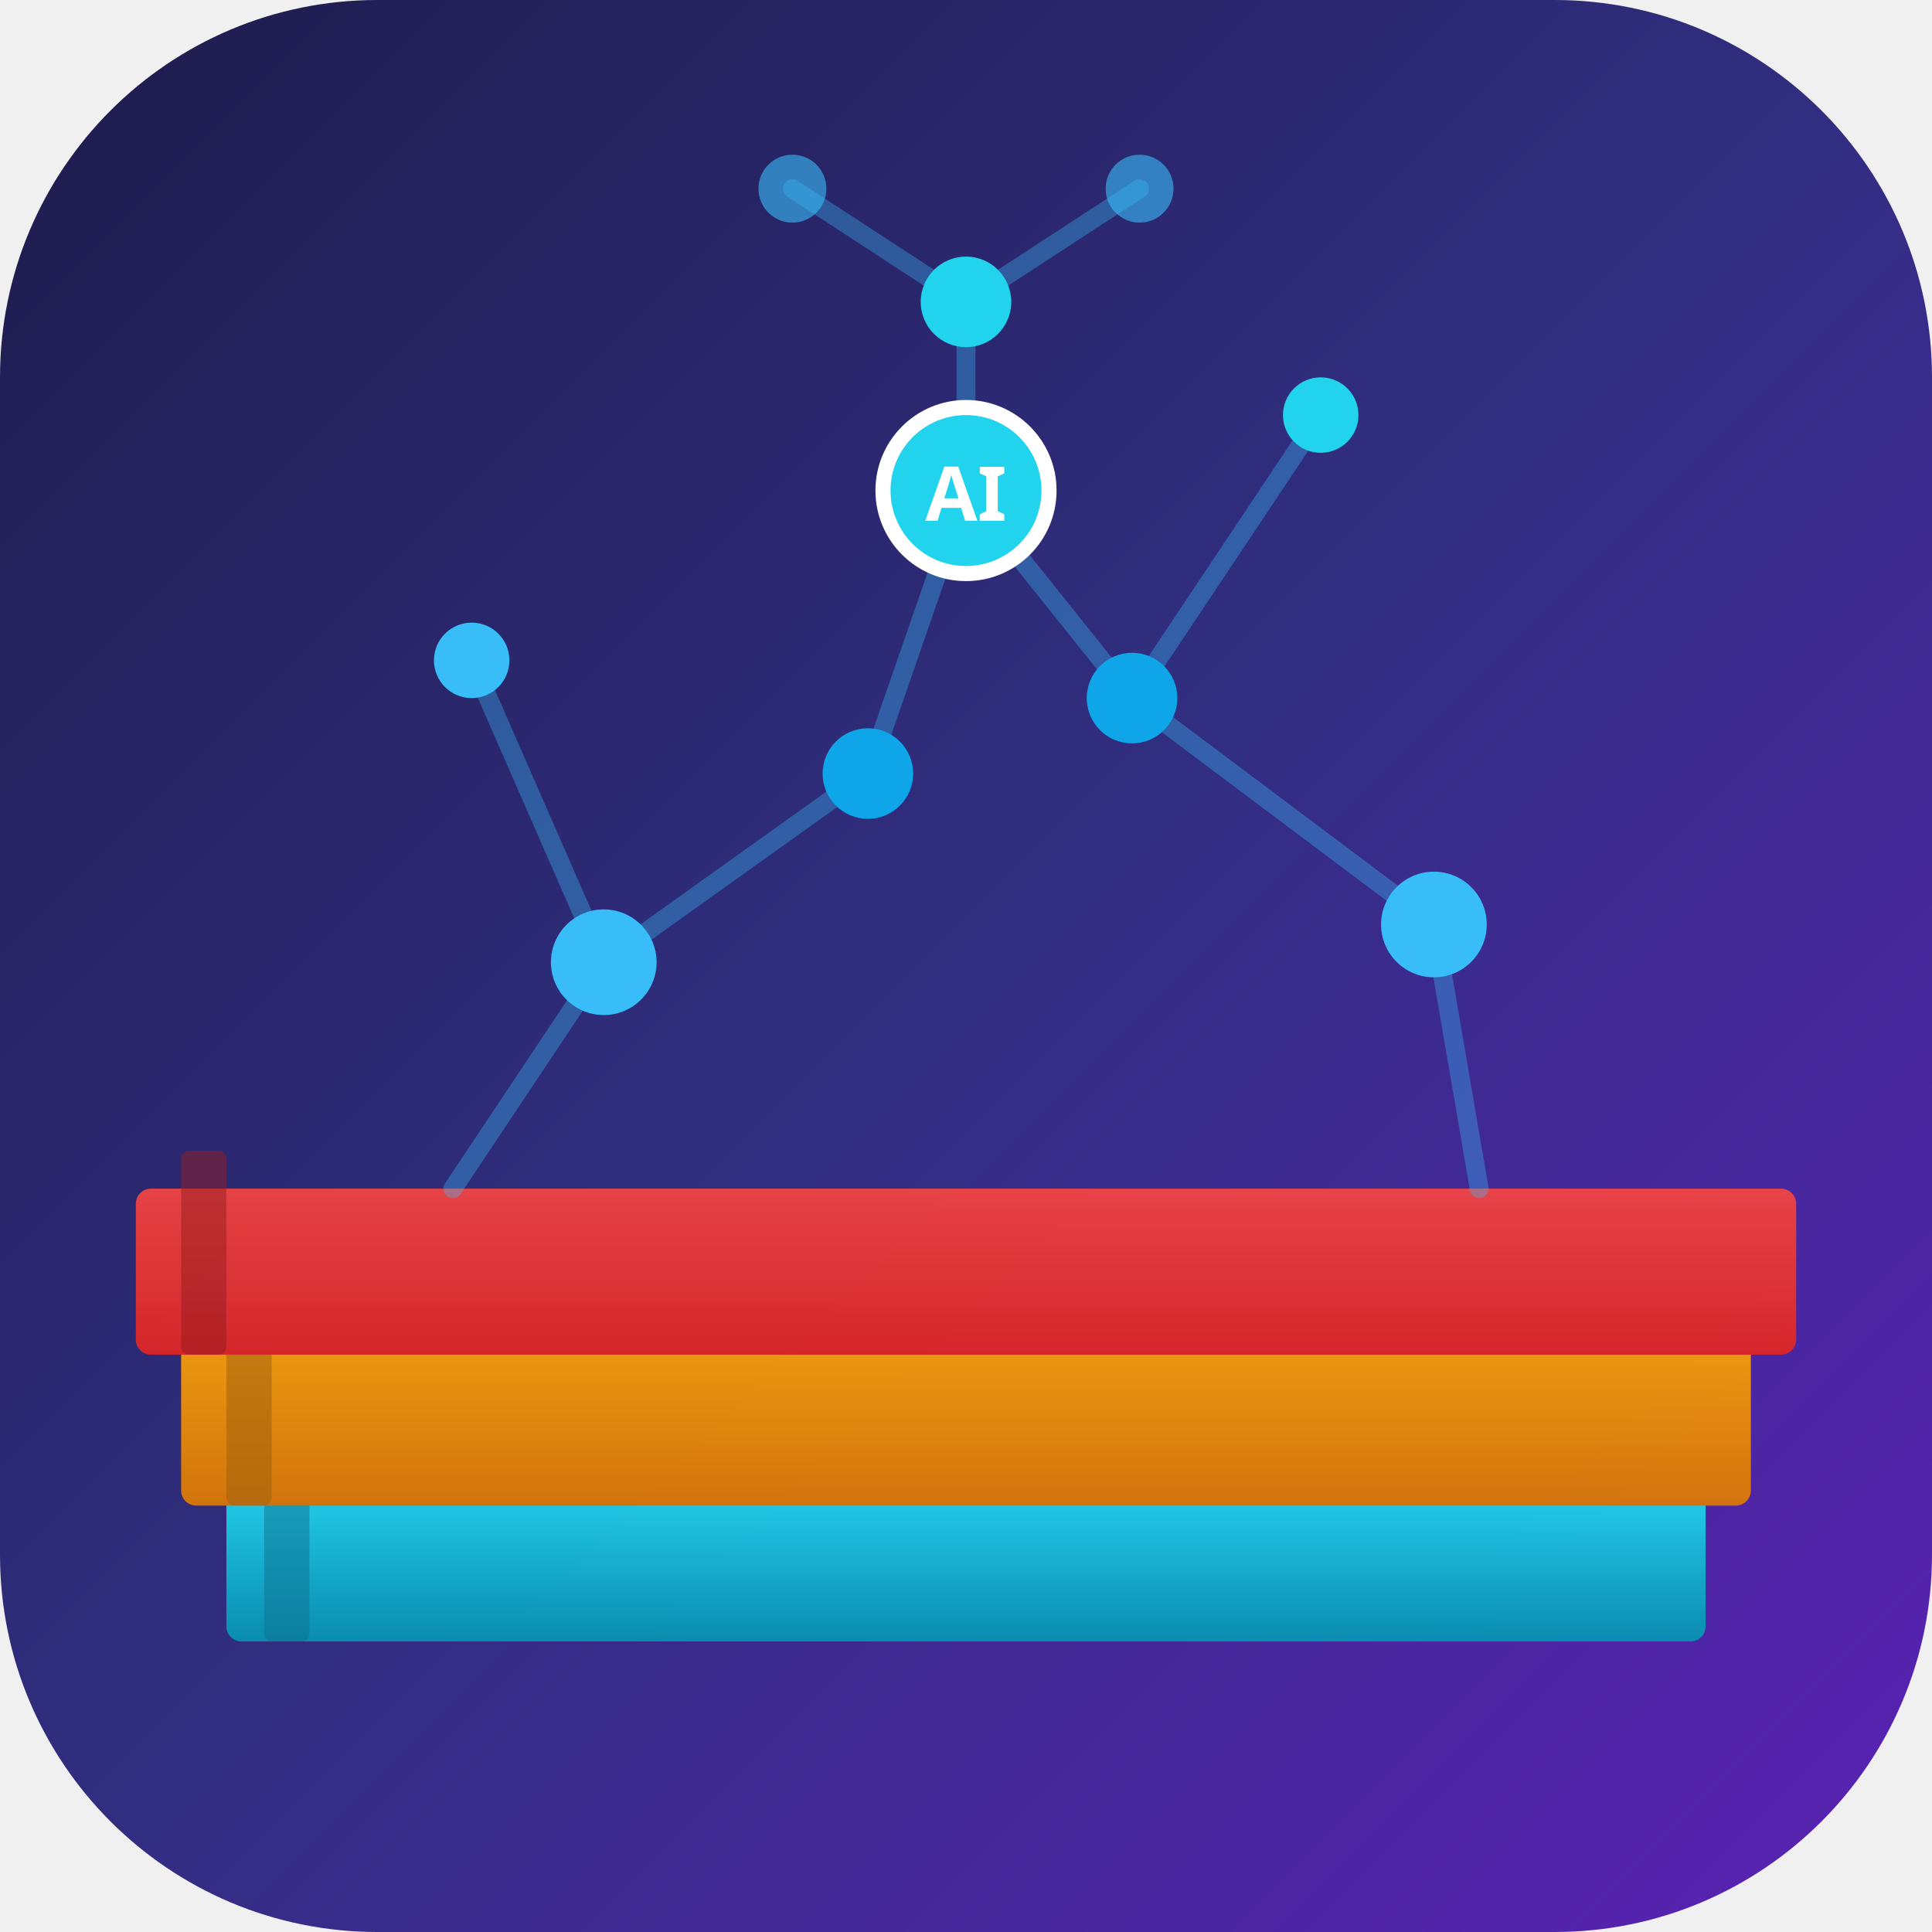
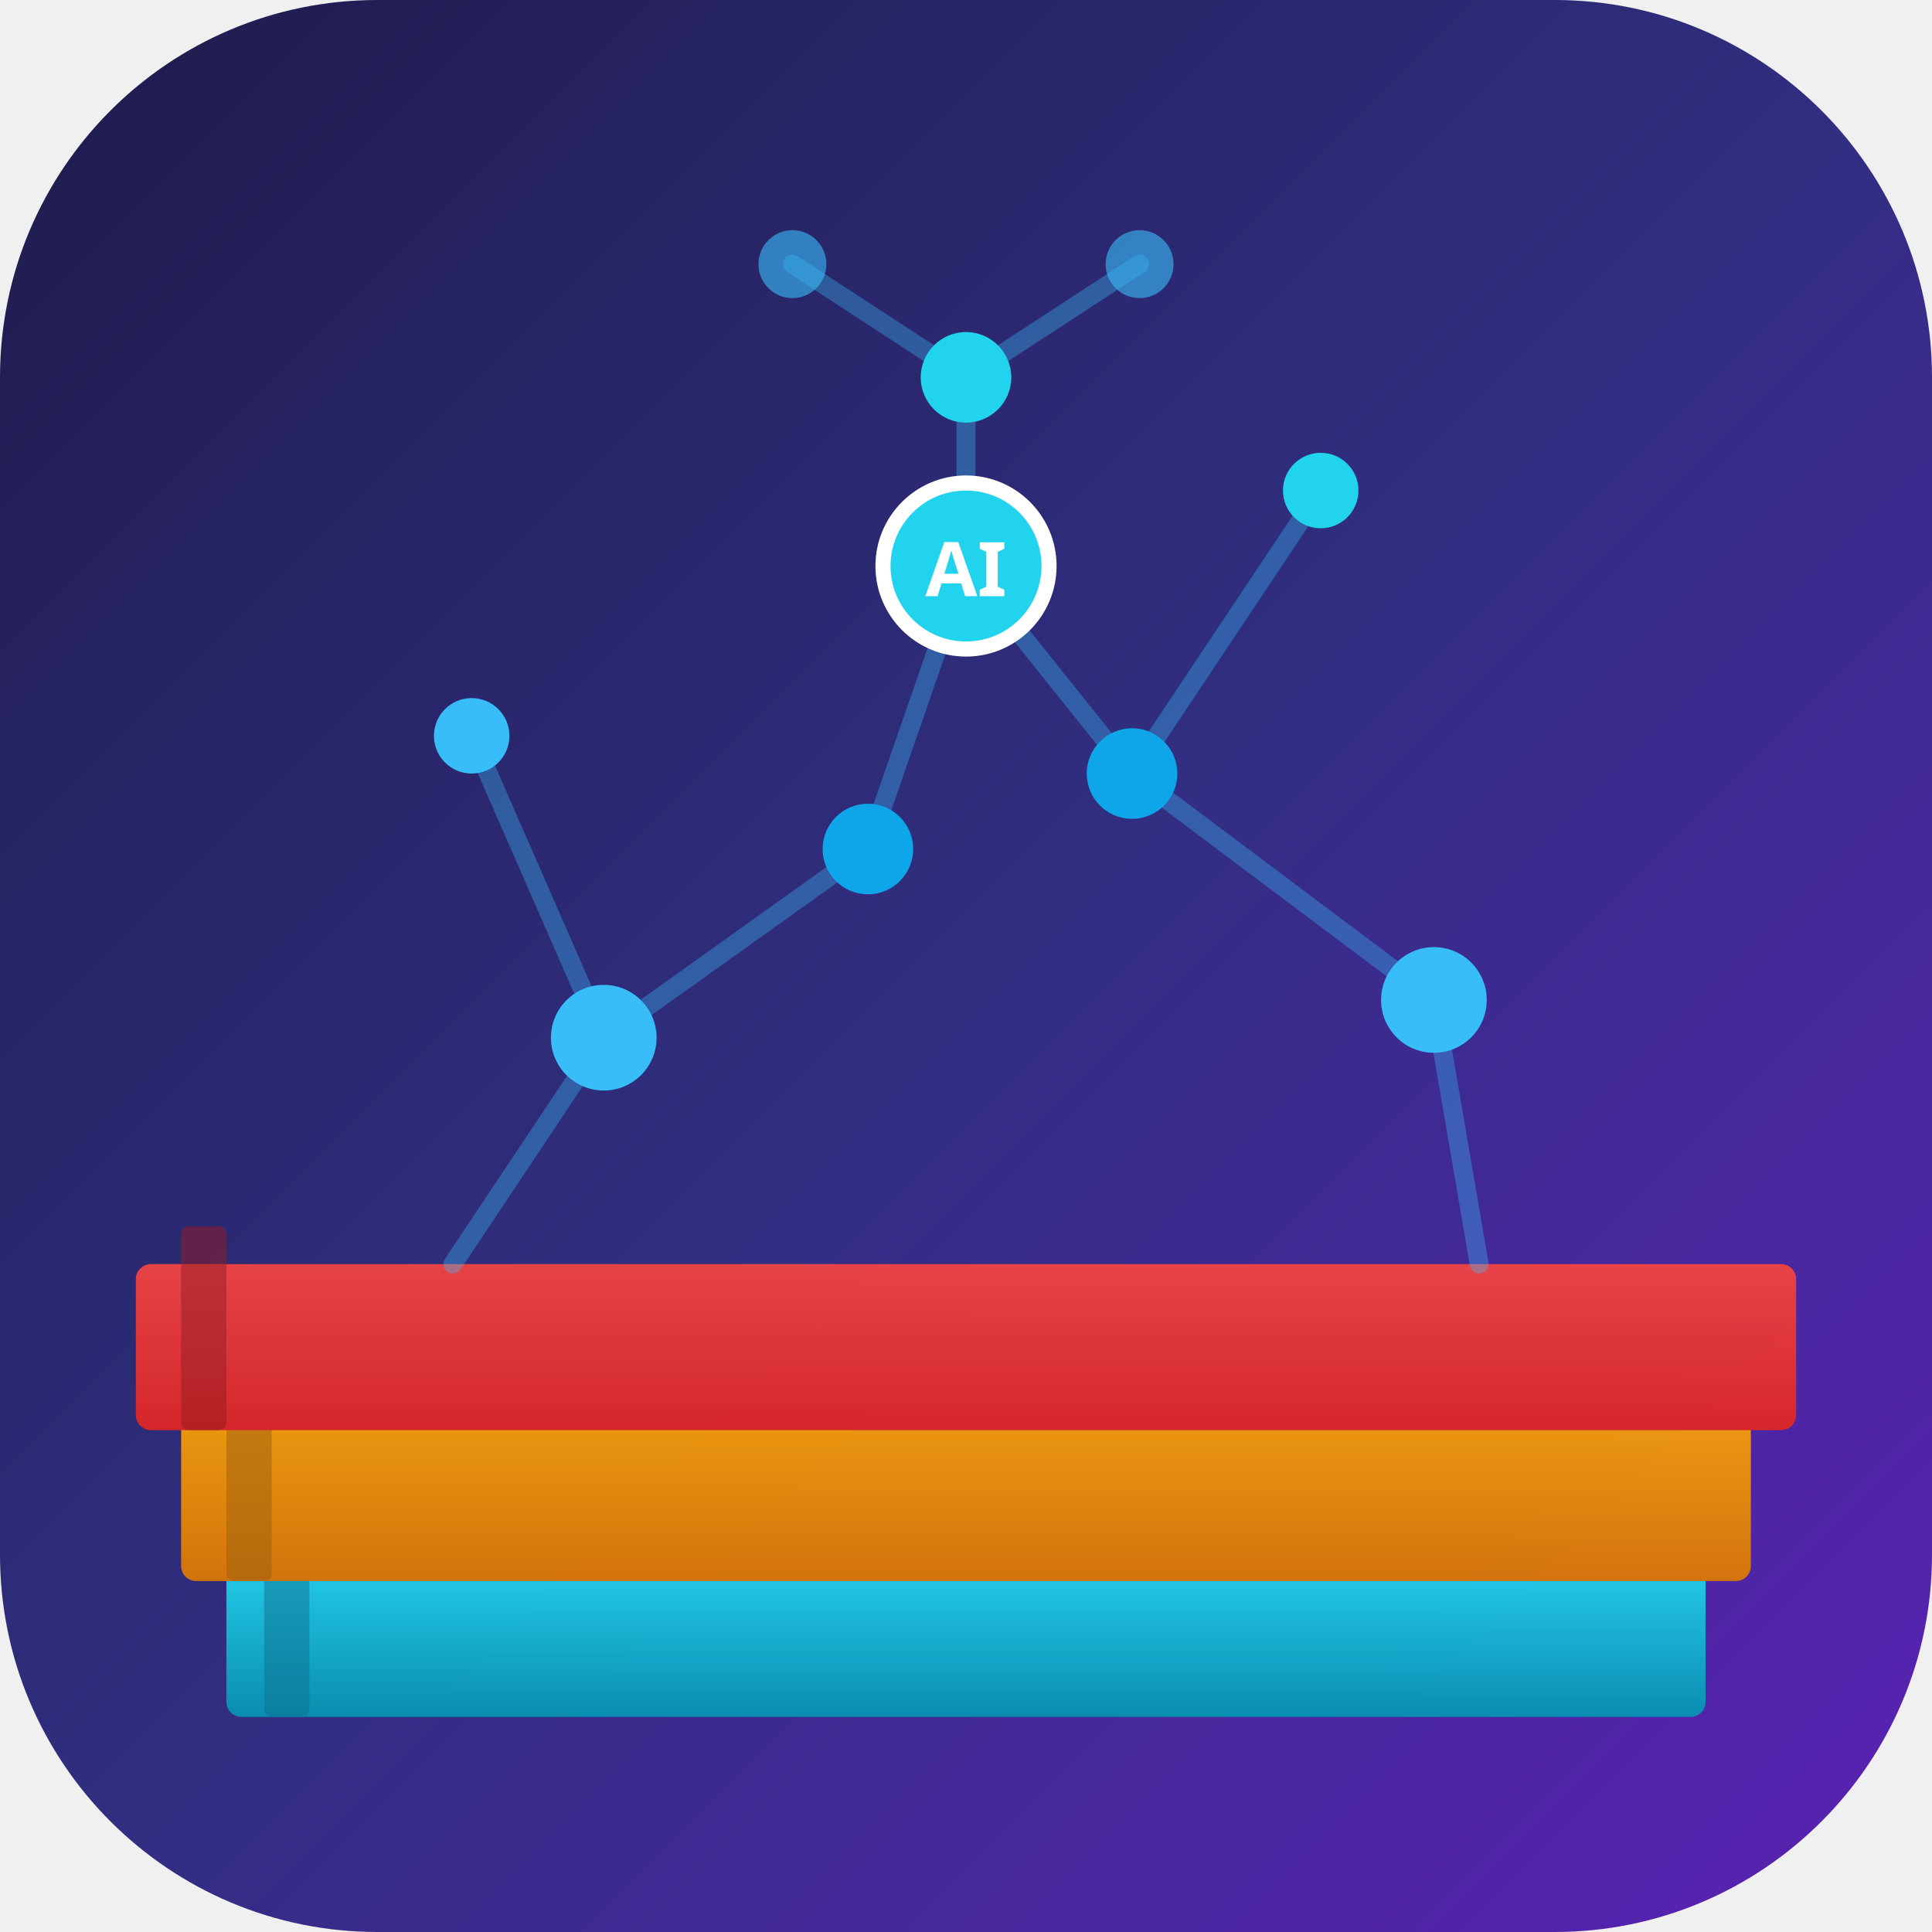
<svg xmlns="http://www.w3.org/2000/svg" viewBox="0 0 512 512">
  <defs>
    <linearGradient id="bg" x1="0" y1="0" x2="1" y2="1">
      <stop offset="0%" stop-color="#1e1b4b" />
      <stop offset="50%" stop-color="#312e81" />
      <stop offset="100%" stop-color="#5b21b6" />
    </linearGradient>
    <linearGradient id="b1" x1="0" y1="0" x2="0" y2="1">
      <stop offset="0%" stop-color="#ef4444" />
      <stop offset="100%" stop-color="#dc2626" />
    </linearGradient>
    <linearGradient id="b2" x1="0" y1="0" x2="0" y2="1">
      <stop offset="0%" stop-color="#f59e0b" />
      <stop offset="100%" stop-color="#d97706" />
    </linearGradient>
    <linearGradient id="b3" x1="0" y1="0" x2="0" y2="1">
      <stop offset="0%" stop-color="#22d3ee" />
      <stop offset="100%" stop-color="#0891b2" />
    </linearGradient>
  </defs>
  <rect width="512" height="512" rx="100" fill="url(#bg)" />
-   <g transform="translate(0, 15)">
+   <g transform="translate(0, 35)">
    <g opacity="0.95">
      <rect x="60" y="380" width="392" height="40" rx="4" fill="url(#b3)" />
      <rect x="70" y="370" width="12" height="50" rx="2" fill="#0e7490" opacity="0.5" />
      <rect x="48" y="340" width="416" height="44" rx="4" fill="url(#b2)" />
      <rect x="60" y="330" width="12" height="54" rx="2" fill="#a16207" opacity="0.5" />
      <rect x="36" y="300" width="440" height="44" rx="4" fill="url(#b1)" />
      <rect x="48" y="290" width="12" height="54" rx="2" fill="#991b1b" opacity="0.5" />
    </g>
    <g stroke="#38bdf8" stroke-width="5" opacity="0.35" fill="none" stroke-linecap="round">
      <line x1="120" y1="300" x2="160" y2="240" />
      <line x1="160" y1="240" x2="125" y2="160" />
      <line x1="160" y1="240" x2="230" y2="190" />
      <line x1="230" y1="190" x2="256" y2="115" />
      <line x1="256" y1="115" x2="256" y2="65" />
      <line x1="256" y1="115" x2="300" y2="170" />
      <line x1="300" y1="170" x2="350" y2="95" />
      <line x1="300" y1="170" x2="380" y2="230" />
      <line x1="380" y1="230" x2="392" y2="300" />
      <line x1="256" y1="65" x2="210" y2="35" />
      <line x1="256" y1="65" x2="302" y2="35" />
    </g>
    <circle cx="160" cy="240" r="14" fill="#38bdf8" />
    <circle cx="230" cy="190" r="12" fill="#0ea5e9" />
    <circle cx="300" cy="170" r="12" fill="#0ea5e9" />
    <circle cx="380" cy="230" r="14" fill="#38bdf8" />
    <circle cx="125" cy="160" r="10" fill="#38bdf8" />
    <circle cx="350" cy="95" r="10" fill="#22d3ee" />
    <circle cx="256" cy="115" r="22" fill="#22d3ee" stroke="#fff" stroke-width="4" />
    <text x="256" y="123" font-family="system-ui,sans-serif" font-size="20" font-weight="800" fill="#fff" text-anchor="middle">AI</text>
    <circle cx="256" cy="65" r="12" fill="#22d3ee" />
    <circle cx="210" cy="35" r="9" fill="#38bdf8" opacity="0.6" />
    <circle cx="302" cy="35" r="9" fill="#38bdf8" opacity="0.6" />
  </g>
</svg>
